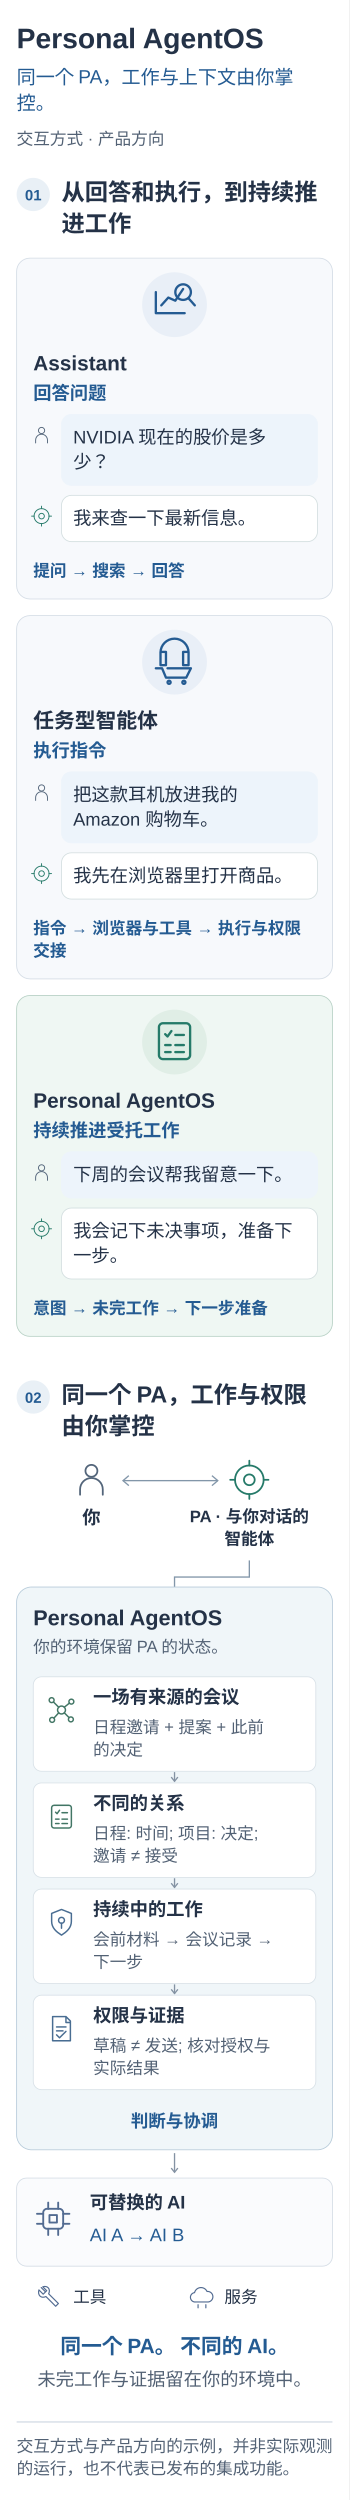
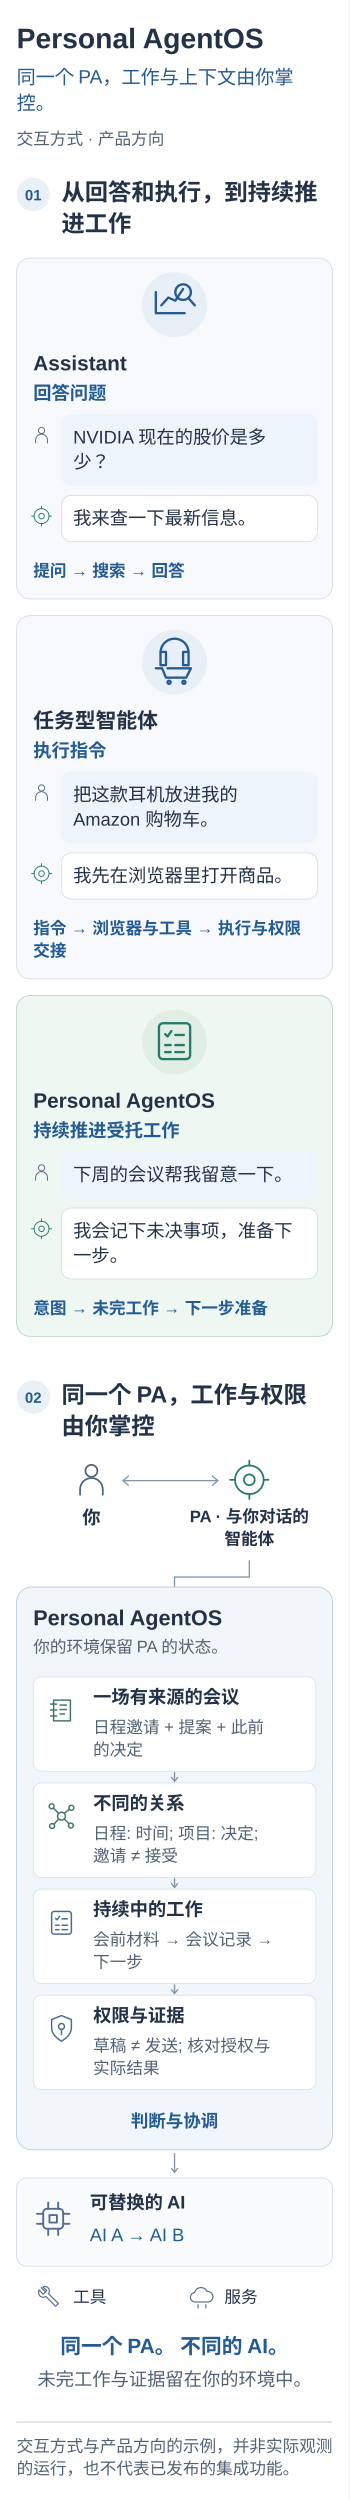
<svg xmlns="http://www.w3.org/2000/svg" width="420" height="3008" viewBox="0 0 420 3008" role="img" aria-labelledby="title desc">
  <style>text{font-family:Arial,"Noto Sans",sans-serif;fill:#243247} .bold{font-weight:700} .muted{fill:#526174} .blue{fill:#245b92}</style>
  <rect width="420" height="3008" fill="#fff" />
  <text x="20" y="58.0" font-size="34" class="bold" text-anchor="start">Personal AgentOS</text>
  <text x="20" y="100.9" font-size="23" class="blue" text-anchor="start">同一个 PA，工作与上下文由你掌</text>
  <text x="20" y="131.95" font-size="23" class="blue" text-anchor="start">控。</text>
  <text x="20" y="174.0" font-size="20" class="muted" text-anchor="start">交互方式 · 产品方向</text>
  <circle cx="40" cy="234.0" r="20" fill="#e9f0f6" stroke="none" />
  <text x="40" y="241.0" font-size="18" class="blue bold" text-anchor="middle">01</text>
  <text x="74" y="241.0" font-size="28" class="bold" text-anchor="start">从回答和执行，到持续推</text>
  <text x="74" y="278.8" font-size="28" class="bold" text-anchor="start">进工作</text>
  <rect x="20" y="310.6" width="380" height="410.1" rx="16" fill="#f7f9fc" stroke="#d4dce5" />
  <circle cx="210.0" cy="366.6" r="39" fill="#e9eff7" stroke="none" />
  <g transform="translate(180.0 334.6) scale(0.9375)" fill="none" stroke="#245b92" stroke-width="3" stroke-linecap="round" stroke-linejoin="round">
    <path d="M8 45V18m0 27h37M15 35l9-10 9 4 10-15" />
    <circle cx="43" cy="18" r="10" />
    <path d="m50 26 8 9" />
  </g>
  <text x="40" y="445.6" font-size="25" class="bold" text-anchor="start">Assistant</text>
  <text x="40" y="480.6" font-size="22" class="blue bold" text-anchor="start">回答问题</text>
  <g transform="translate(38 511.6) scale(0.375)" fill="none" stroke="#53657a" stroke-width="3" stroke-linecap="round" stroke-linejoin="round">
    <circle cx="32" cy="17" r="10" />
    <path d="M13 57v-9a19 19 0 0 1 38 0v9" />
  </g>
  <rect x="74" y="498.6" width="308" height="85.4" rx="12" fill="#edf4fb" stroke="#edf4fb" />
  <text x="88" y="533.6" font-size="22" class="" text-anchor="start">NVIDIA 现在的股价是多</text>
  <text x="88" y="563.3" font-size="22" class="" text-anchor="start">少？</text>
  <g transform="translate(38 609.0) scale(0.375)" fill="none" stroke="#257a69" stroke-width="3" stroke-linecap="round" stroke-linejoin="round">
    <circle cx="32" cy="32" r="24" />
    <circle cx="32" cy="32" r="9" />
    <path d="M32 0v8m0 48v8M0 32h8m48 0h8" />
  </g>
  <rect x="74" y="596.0" width="308" height="55.7" rx="12" fill="#ffffff" stroke="#d3dedf" />
  <text x="88" y="631.0" font-size="22" class="" text-anchor="start">我来查一下最新信息。</text>
  <text x="40" y="693.7" font-size="20" class="blue bold" text-anchor="start">提问 → 搜索 → 回答</text>
  <rect x="20" y="740.7" width="380" height="437.1" rx="16" fill="#f7f9fc" stroke="#d4dce5" />
  <circle cx="210.0" cy="796.7" r="39" fill="#e9eff7" stroke="none" />
  <g transform="translate(180.0 764.7) scale(0.9375)" fill="none" stroke="#245b92" stroke-width="3" stroke-linecap="round" stroke-linejoin="round">
    <path d="M14 29v-7a18 18 0 0 1 36 0v7M14 21h7v17h-7zm29 0h7v17h-7zM8 42h8l5 12h26l6-12H23" />
    <circle cx="25" cy="60" r="2" />
    <circle cx="44" cy="60" r="2" />
  </g>
  <text x="40" y="875.7" font-size="25" class="bold" text-anchor="start">任务型智能体</text>
  <text x="40" y="910.7" font-size="22" class="blue bold" text-anchor="start">执行指令</text>
  <g transform="translate(38 941.7) scale(0.375)" fill="none" stroke="#53657a" stroke-width="3" stroke-linecap="round" stroke-linejoin="round">
    <circle cx="32" cy="17" r="10" />
    <path d="M13 57v-9a19 19 0 0 1 38 0v9" />
  </g>
  <rect x="74" y="928.7" width="308" height="85.4" rx="12" fill="#edf4fb" stroke="#edf4fb" />
  <text x="88" y="963.7" font-size="22" class="" text-anchor="start">把这款耳机放进我的</text>
  <text x="88" y="993.4" font-size="22" class="" text-anchor="start">Amazon 购物车。</text>
  <g transform="translate(38 1039.1) scale(0.375)" fill="none" stroke="#257a69" stroke-width="3" stroke-linecap="round" stroke-linejoin="round">
    <circle cx="32" cy="32" r="24" />
    <circle cx="32" cy="32" r="9" />
    <path d="M32 0v8m0 48v8M0 32h8m48 0h8" />
  </g>
  <rect x="74" y="1026.1" width="308" height="55.7" rx="12" fill="#ffffff" stroke="#d3dedf" />
  <text x="88" y="1061.1" font-size="22" class="" text-anchor="start">我先在浏览器里打开商品。</text>
  <text x="40" y="1123.8" font-size="20" class="blue bold" text-anchor="start">指令 → 浏览器与工具 → 执行与权限</text>
  <text x="40" y="1150.8" font-size="20" class="blue bold" text-anchor="start">交接</text>
  <rect x="20" y="1197.8" width="380" height="410.1" rx="16" fill="#eff7f3" stroke="#b7d1c5" />
  <circle cx="210.0" cy="1253.8" r="39" fill="#e0eee6" stroke="none" />
  <g transform="translate(180.0 1221.8) scale(0.9375)" fill="none" stroke="#257a69" stroke-width="3" stroke-linecap="round" stroke-linejoin="round">
    <rect x="12" y="10" width="40" height="46" rx="5" />
    <path d="m20 24 3 3 5-7m5 5h11M20 38h7m6 0h11M20 47h7m6 0h11" />
  </g>
  <text x="40" y="1332.8" font-size="25" class="bold" text-anchor="start">Personal AgentOS</text>
  <text x="40" y="1367.8" font-size="22" class="blue bold" text-anchor="start">持续推进受托工作</text>
  <g transform="translate(38 1398.8) scale(0.375)" fill="none" stroke="#53657a" stroke-width="3" stroke-linecap="round" stroke-linejoin="round">
    <circle cx="32" cy="17" r="10" />
    <path d="M13 57v-9a19 19 0 0 1 38 0v9" />
  </g>
  <rect x="74" y="1385.8" width="308" height="55.7" rx="12" fill="#edf4fb" stroke="#edf4fb" />
  <text x="88" y="1420.8" font-size="22" class="" text-anchor="start">下周的会议帮我留意一下。</text>
  <g transform="translate(38 1466.5) scale(0.375)" fill="none" stroke="#257a69" stroke-width="3" stroke-linecap="round" stroke-linejoin="round">
    <circle cx="32" cy="32" r="24" />
    <circle cx="32" cy="32" r="9" />
    <path d="M32 0v8m0 48v8M0 32h8m48 0h8" />
  </g>
  <rect x="74" y="1453.5" width="308" height="85.4" rx="12" fill="#ffffff" stroke="#d3dedf" />
  <text x="88" y="1488.5" font-size="22" class="" text-anchor="start">我会记下未决事项，准备下</text>
  <text x="88" y="1518.2" font-size="22" class="" text-anchor="start">一步。</text>
  <text x="40" y="1580.9" font-size="20" class="blue bold" text-anchor="start">意图 → 未完工作 → 下一步准备</text>
  <circle cx="40" cy="1680.9" r="20" fill="#e9f0f6" stroke="none" />
  <text x="40" y="1687.9" font-size="18" class="blue bold" text-anchor="middle">02</text>
  <text x="74" y="1687.9" font-size="28" class="bold" text-anchor="start">同一个 PA，工作与权限</text>
  <text x="74" y="1725.7" font-size="28" class="bold" text-anchor="start">由你掌控</text>
  <g transform="translate(87 1757.5) scale(0.71875)" fill="none" stroke="#53657a" stroke-width="3" stroke-linecap="round" stroke-linejoin="round">
    <circle cx="32" cy="17" r="10" />
    <path d="M13 57v-9a19 19 0 0 1 38 0v9" />
  </g>
  <g transform="translate(277 1757.5) scale(0.71875)" fill="none" stroke="#257a69" stroke-width="3" stroke-linecap="round" stroke-linejoin="round">
    <circle cx="32" cy="32" r="24" />
    <circle cx="32" cy="32" r="9" />
    <path d="M32 0v8m0 48v8M0 32h8m48 0h8" />
  </g>
  <path d="M148 1781.5H262" fill="none" stroke="#8296a9" stroke-width="1.6" />
  <path d="M155 1775.5L148 1781.5L155 1787.5M255 1775.5L262 1781.5L255 1787.5" fill="none" stroke="#8296a9" stroke-width="1.6" />
  <text x="110" y="1833.5" font-size="22" class="bold" text-anchor="middle">你</text>
  <text x="300" y="1831.5" font-size="20" class="bold" text-anchor="middle">PA · 与你对话的</text>
  <text x="300" y="1858.5" font-size="20" class="bold" text-anchor="middle">智能体</text>
  <path d="M300 1877.5V1897.5H210.0V1909.5" fill="none" stroke="#8296a9" stroke-width="1.6" />
  <rect x="20" y="1909.5" width="380" height="677.15" rx="18" fill="#f0f6f9" stroke="#b6cad9" />
  <text x="40" y="1955.5" font-size="26" class="bold" text-anchor="start">Personal AgentOS</text>
  <text x="40" y="1988.5" font-size="20" class="muted" text-anchor="start">你的环境保留 PA 的状态。</text>
  <rect x="40" y="2017.5" width="340" height="113.7" rx="10" fill="#fff" stroke="#d8e1e7" />
  <g transform="translate(55 2038.5) scale(0.59375)" fill="none" stroke="#427665" stroke-width="3" stroke-linecap="round" stroke-linejoin="round">
-     <circle cx="32" cy="32" r="8" />
-     <circle cx="12" cy="12" r="5" />
-     <circle cx="52" cy="15" r="5" />
-     <circle cx="13" cy="52" r="5" />
-     <circle cx="51" cy="51" r="5" />
-     <path d="m16 16 10 10m12 0 10-8M17 48l9-10m12 0 9 9" />
+     <path d="M16 12h34v42H16zM10 20h12m-12 12h12m-12 12h12M29 22h13m-13 9h13m-13 9h9" />
  </g>
  <text x="112" y="2049.5" font-size="22" class="bold" text-anchor="start">一场有来源的会议</text>
  <text x="112" y="2085.2" font-size="20" class="muted" text-anchor="start">日程邀请 + 提案 + 此前</text>
  <text x="112" y="2112.2" font-size="20" class="muted" text-anchor="start">的决定</text>
  <path d="M210.0 2132.2 L210.0 2143.2" fill="none" stroke="#8492a3" stroke-width="1.6" />
  <path d="M206.0 2138.2 L210.0 2143.2 L214.0 2138.2" fill="none" stroke="#8492a3" stroke-width="1.6" />
  <rect x="40" y="2145.2" width="340" height="113.7" rx="10" fill="#fff" stroke="#d8e1e7" />
  <g transform="translate(55 2166.2) scale(0.59375)" fill="none" stroke="#427665" stroke-width="3" stroke-linecap="round" stroke-linejoin="round">
-     <rect x="12" y="10" width="40" height="46" rx="5" />
-     <path d="m20 24 3 3 5-7m5 5h11M20 38h7m6 0h11M20 47h7m6 0h11" />
+     <circle cx="32" cy="32" r="8" />
+     <circle cx="12" cy="12" r="5" />
+     <circle cx="52" cy="15" r="5" />
+     <circle cx="13" cy="52" r="5" />
+     <circle cx="51" cy="51" r="5" />
+     <path d="m16 16 10 10m12 0 10-8M17 48l9-10m12 0 9 9" />
  </g>
  <text x="112" y="2177.2" font-size="22" class="bold" text-anchor="start">不同的关系</text>
  <text x="112" y="2212.9" font-size="20" class="muted" text-anchor="start">日程: 时间; 项目: 决定;</text>
  <text x="112" y="2239.9" font-size="20" class="muted" text-anchor="start">邀请 ≠ 接受</text>
  <path d="M210.0 2259.9 L210.0 2270.9" fill="none" stroke="#8492a3" stroke-width="1.6" />
  <path d="M206.0 2265.9 L210.0 2270.9 L214.0 2265.9" fill="none" stroke="#8492a3" stroke-width="1.6" />
  <rect x="40" y="2272.9" width="340" height="113.7" rx="10" fill="#fff" stroke="#d8e1e7" />
  <g transform="translate(55 2293.9) scale(0.59375)" fill="none" stroke="#496d92" stroke-width="3" stroke-linecap="round" stroke-linejoin="round">
-     <path d="M32 6 52 14v16c0 13-9 21-20 28-11-7-20-15-20-28V14z" />
-     <circle cx="32" cy="28" r="6" />
-     <path d="M32 34v10" />
+     <rect x="12" y="10" width="40" height="46" rx="5" />
+     <path d="m20 24 3 3 5-7m5 5h11M20 38h7m6 0h11M20 47h7m6 0h11" />
  </g>
  <text x="112" y="2304.9" font-size="22" class="bold" text-anchor="start">持续中的工作</text>
  <text x="112" y="2340.6" font-size="20" class="muted" text-anchor="start">会前材料 → 会议记录 →</text>
  <text x="112" y="2367.6" font-size="20" class="muted" text-anchor="start">下一步</text>
  <path d="M210.0 2387.6 L210.0 2398.6" fill="none" stroke="#8492a3" stroke-width="1.6" />
  <path d="M206.0 2393.6 L210.0 2398.6 L214.0 2393.6" fill="none" stroke="#8492a3" stroke-width="1.6" />
  <rect x="40" y="2400.6" width="340" height="113.7" rx="10" fill="#fff" stroke="#d8e1e7" />
  <g transform="translate(55 2421.6) scale(0.59375)" fill="none" stroke="#496d92" stroke-width="3" stroke-linecap="round" stroke-linejoin="round">
-     <path d="M14 8h27l9 9v40H14zM41 8v12h9M22 29h19m-19 8h13m-13 8 6 6 13-13" />
+     <path d="M32 6 52 14v16c0 13-9 21-20 28-11-7-20-15-20-28V14z" />
+     <circle cx="32" cy="28" r="6" />
+     <path d="M32 34v10" />
  </g>
  <text x="112" y="2432.6" font-size="22" class="bold" text-anchor="start">权限与证据</text>
  <text x="112" y="2468.3" font-size="20" class="muted" text-anchor="start">草稿 ≠ 发送; 核对授权与</text>
  <text x="112" y="2495.3" font-size="20" class="muted" text-anchor="start">实际结果</text>
  <text x="210.0" y="2559.3" font-size="21" class="blue bold" text-anchor="middle">判断与协调</text>
  <path d="M210.0 2590.65 L210.0 2613.65" fill="none" stroke="#8492a3" stroke-width="1.6" />
  <path d="M206.0 2608.65 L210.0 2613.65 L214.0 2608.65" fill="none" stroke="#8492a3" stroke-width="1.6" />
  <rect x="20" y="2620.65" width="380" height="106" rx="12" fill="#fafbfd" stroke="#d4dce5" />
  <g transform="translate(40 2645.65) scale(0.75)" fill="none" stroke="#526b91" stroke-width="3" stroke-linecap="round" stroke-linejoin="round">
    <rect x="16" y="16" width="32" height="32" rx="6" />
    <path d="M24 6v10m16-10v10M24 48v10m16-10v10M6 24h10M6 40h10m32-16h10M48 40h10M26 26h12v12H26z" />
  </g>
  <text x="108" y="2657.65" font-size="22" class="bold" text-anchor="start">可替换的 AI</text>
  <text x="108" y="2696.65" font-size="22" class="blue" text-anchor="start">AI A  →  AI B</text>
  <g transform="translate(44 2748.65) scale(0.46875)" fill="none" stroke="#526b91" stroke-width="3" stroke-linecap="round" stroke-linejoin="round">
    <path d="m12 8 11 11-6 6L6 14c-4 14 6 23 18 17l25 25 7-7-25-25C37 12 28 2 16 6l10 10-7 7" />
  </g>
  <text x="88" y="2770.65" font-size="20" class="" text-anchor="start">工具</text>
  <g transform="translate(228 2748.65) scale(0.46875)" fill="none" stroke="#526b91" stroke-width="3" stroke-linecap="round" stroke-linejoin="round">
    <path d="M16 45a12 12 0 0 1-3-24 17 17 0 0 1 32-3 13 13 0 0 1 3 27H16zM22 52v8m20-8v8" />
  </g>
  <text x="270" y="2770.65" font-size="20" class="" text-anchor="start">服务</text>
  <text x="210.0" y="2831.65" font-size="25" class="blue bold" text-anchor="middle">同一个 PA。 不同的 AI。</text>
  <text x="210.0" y="2870.4" font-size="22" class="muted" text-anchor="middle">未完工作与证据留在你的环境中。</text>
  <path d="M20 2914.1H400" fill="none" stroke="#d4dce5" stroke-width="1.6" />
  <text x="20" y="2950.1" font-size="20" class="muted" text-anchor="start">交互方式与产品方向的示例，并非实际观测</text>
  <text x="20" y="2977.1" font-size="20" class="muted" text-anchor="start">的运行，也不代表已发布的集成功能。</text>
</svg>
